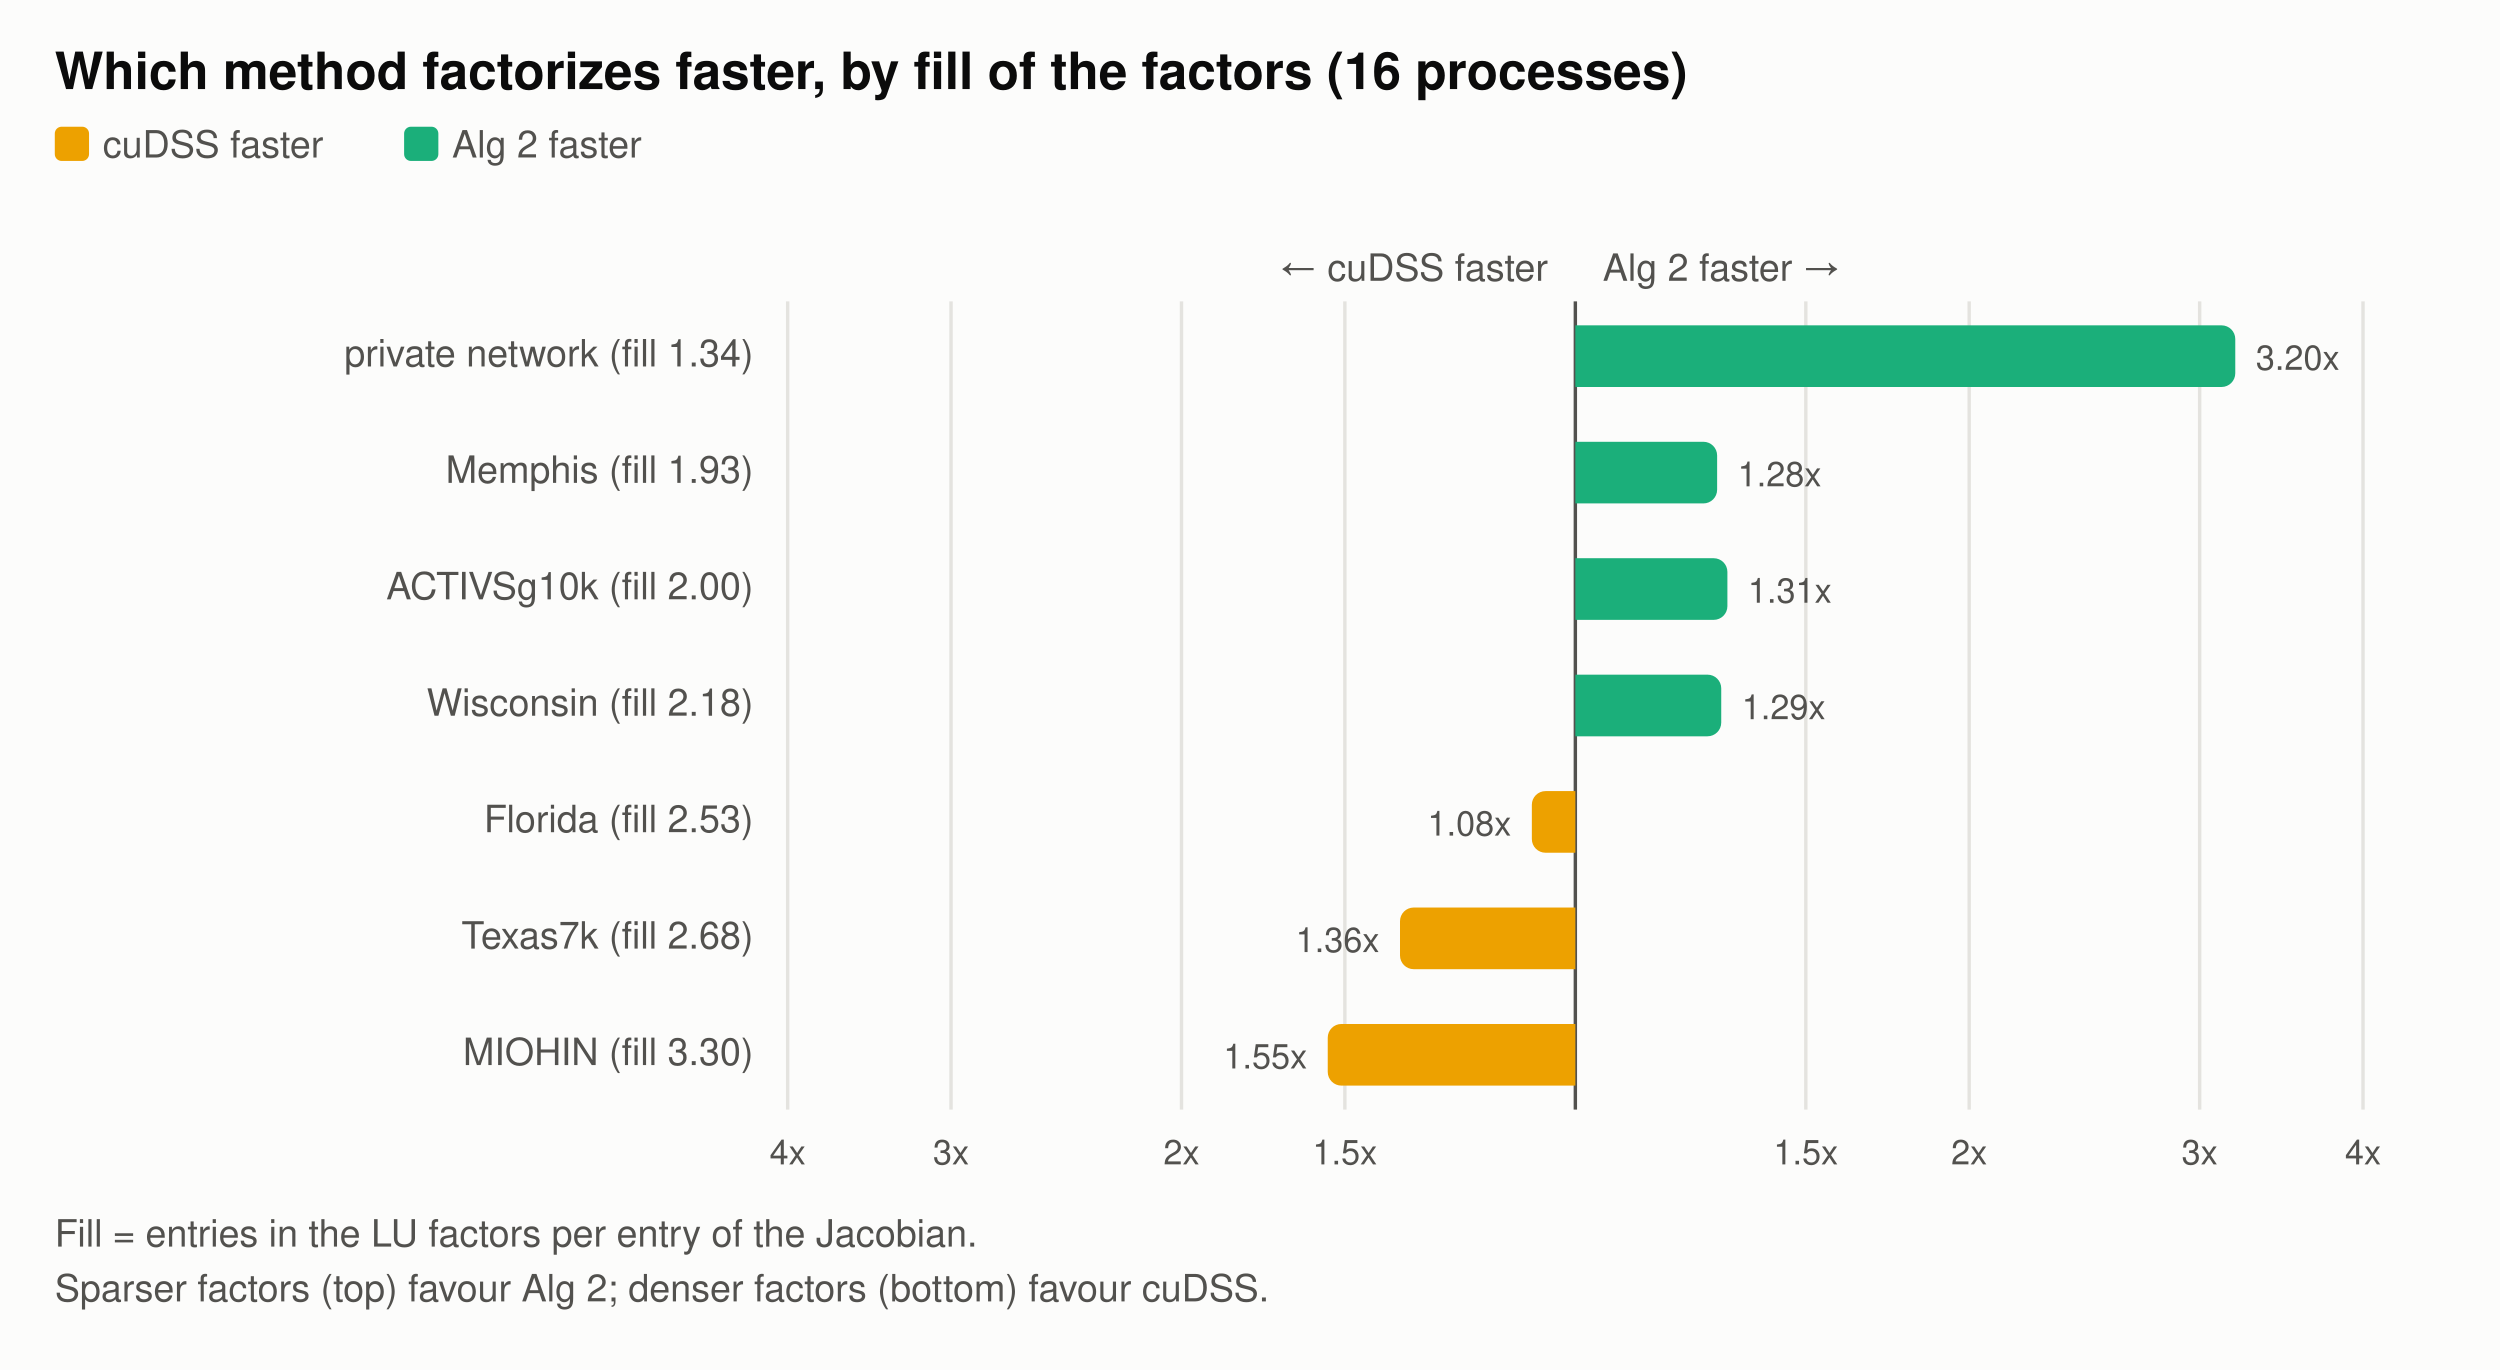
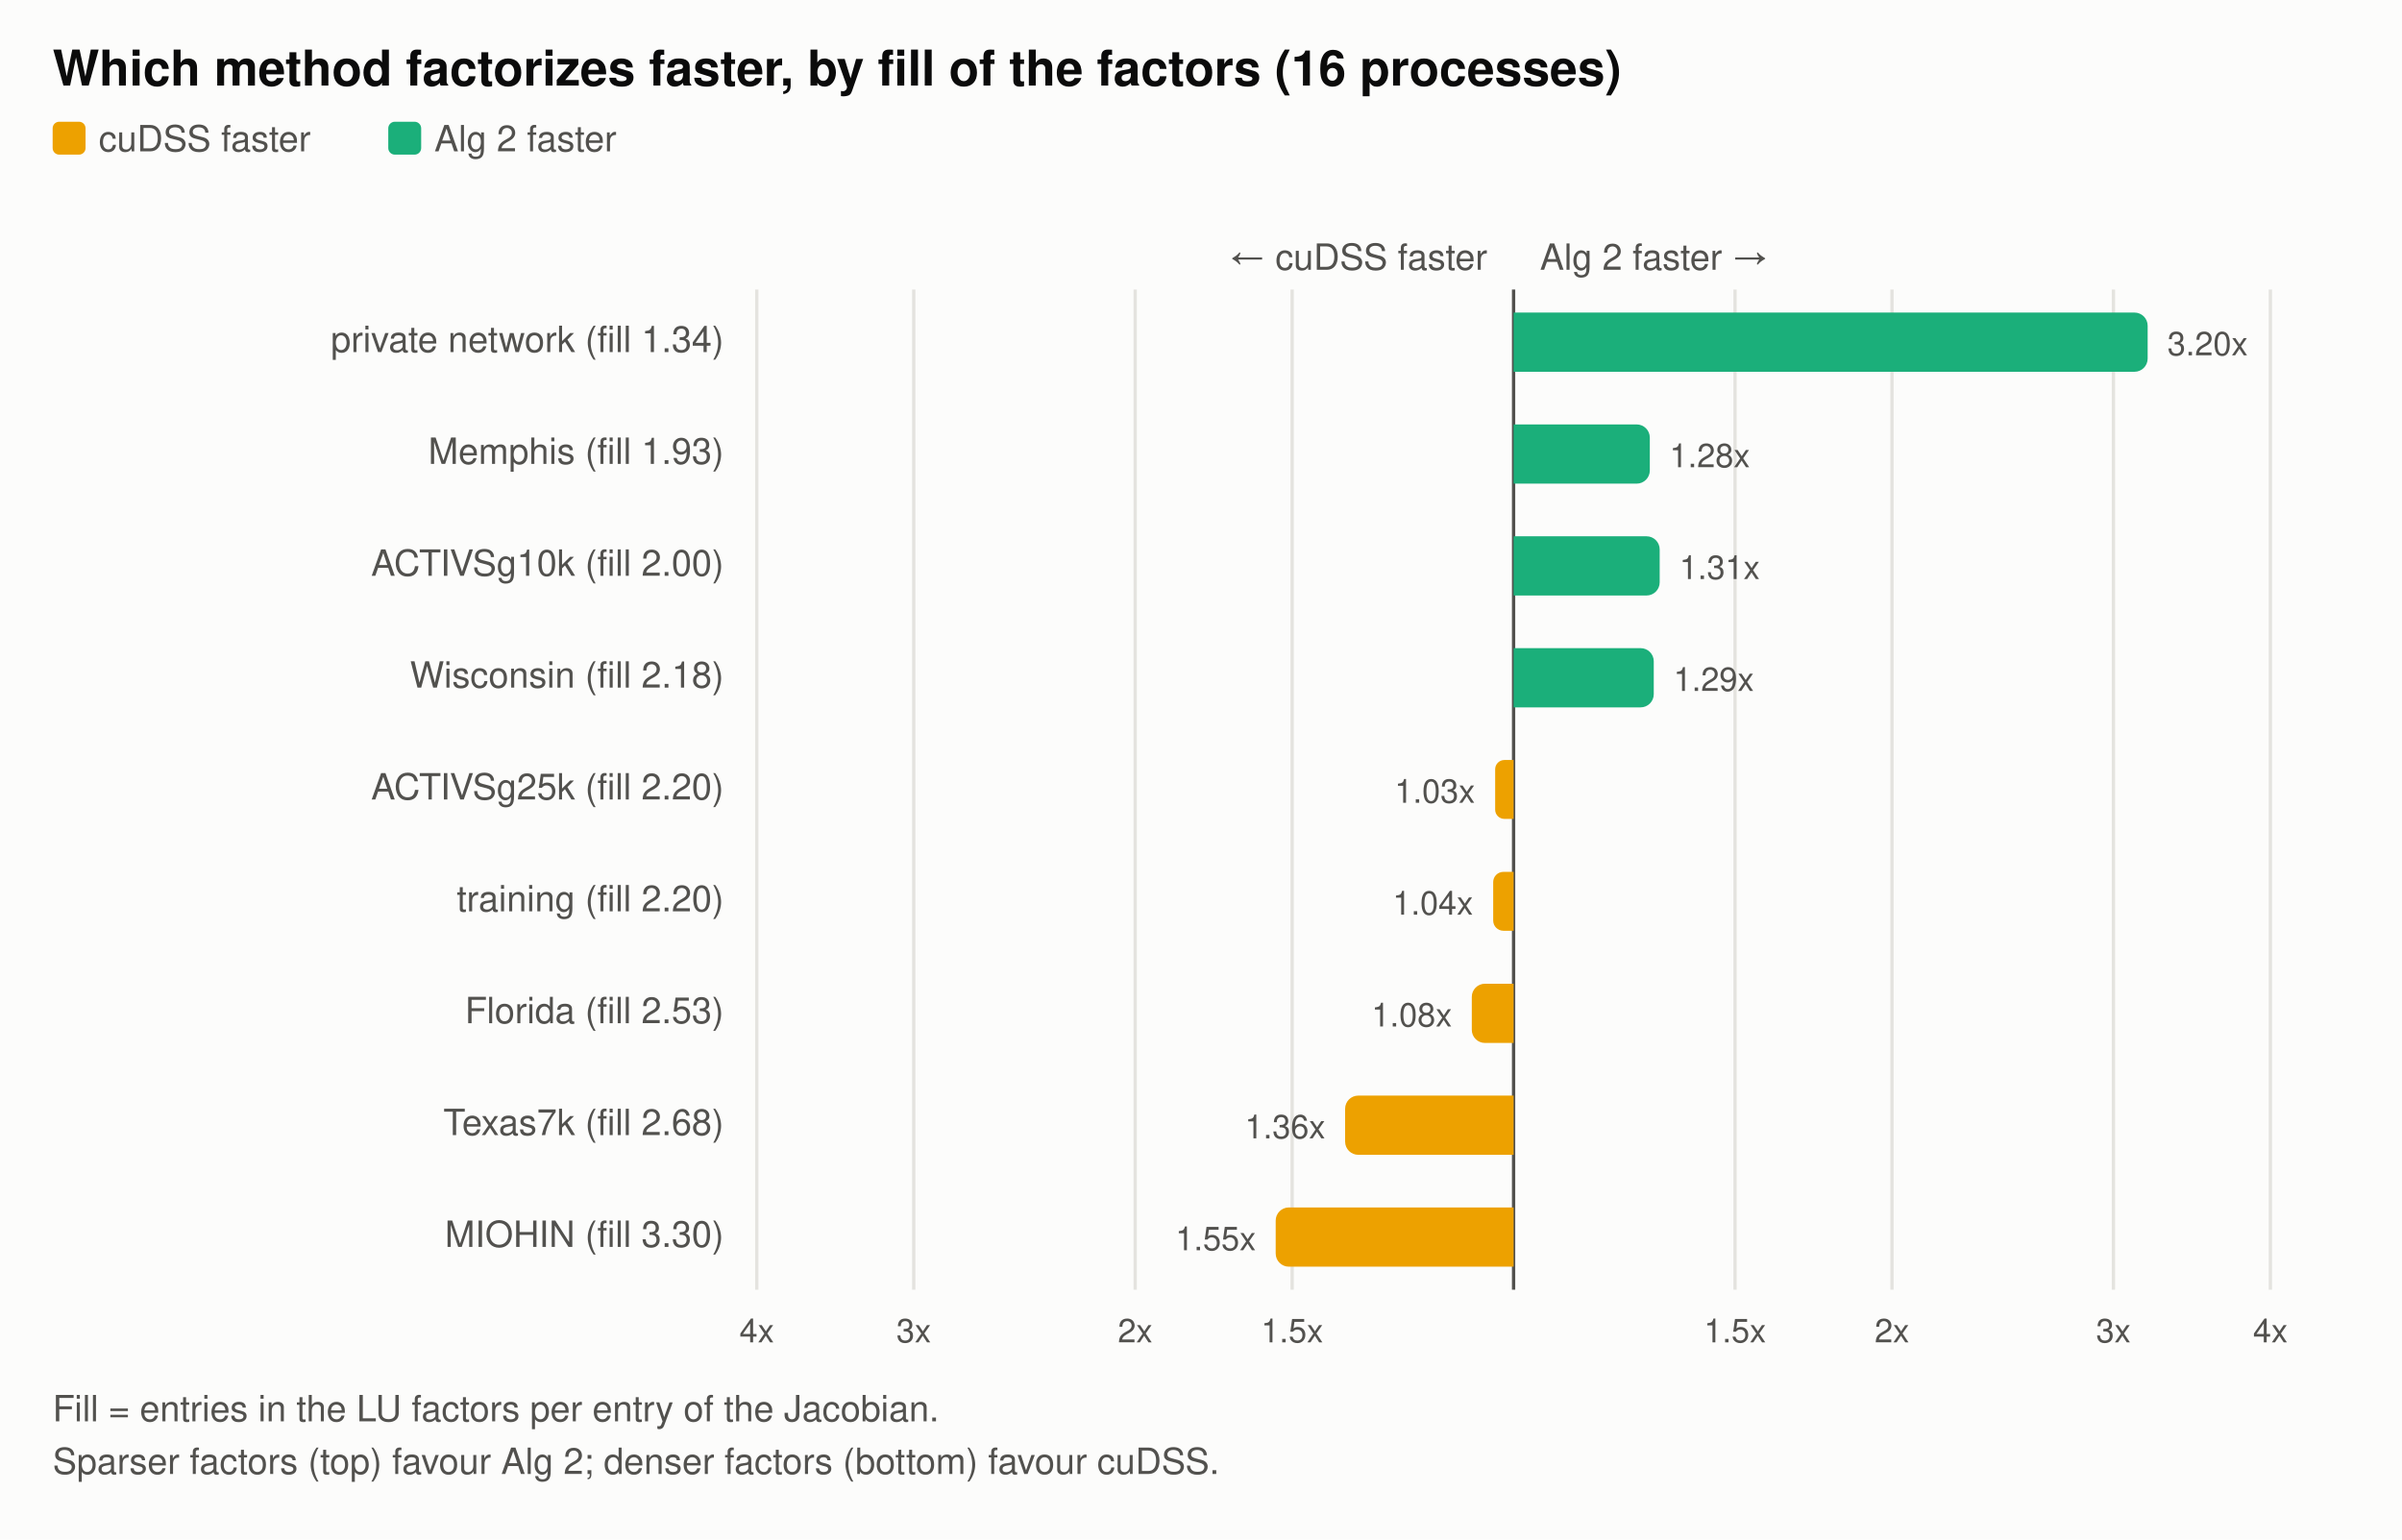
- <svg xmlns="http://www.w3.org/2000/svg" width="730" height="400" viewBox="0 0 730 400" font-family="system-ui, -apple-system, Segoe UI, Helvetica, Arial, sans-serif">
-   <rect width="730" height="400" fill="#fcfcfb" />
+ <svg xmlns="http://www.w3.org/2000/svg" width="730" height="468" viewBox="0 0 730 468" font-family="system-ui, -apple-system, Segoe UI, Helvetica, Arial, sans-serif">
+   <rect width="730" height="468" fill="#fcfcfb" />
  <text x="16.0" y="26.0" font-size="15" text-anchor="start" fill="#0b0b0b" font-weight="600">Which method factorizes faster, by fill of the factors (16 processes)</text>
  <rect x="16.0" y="37.0" width="10" height="10" rx="2" fill="#eda100" />
  <text x="30.0" y="46.0" font-size="11" text-anchor="start" fill="#52514e" font-weight="400">cuDSS faster</text>
  <rect x="118.0" y="37.0" width="10" height="10" rx="2" fill="#1baf7a" />
  <text x="132.0" y="46.0" font-size="11" text-anchor="start" fill="#52514e" font-weight="400">Alg 2 faster</text>
  <text x="452.0" y="82.0" font-size="11" text-anchor="end" fill="#52514e" font-weight="400">← cuDSS faster</text>
  <text x="468.0" y="82.0" font-size="11" text-anchor="start" fill="#52514e" font-weight="400">Alg 2 faster →</text>
-   <line x1="392.7" y1="88.0" x2="392.7" y2="324.0" stroke="#e4e3df" stroke-width="1" />
-   <text x="392.7" y="340.0" font-size="10" text-anchor="middle" fill="#52514e" font-weight="400">1.5x</text>
-   <line x1="527.3" y1="88.0" x2="527.3" y2="324.0" stroke="#e4e3df" stroke-width="1" />
-   <text x="527.3" y="340.0" font-size="10" text-anchor="middle" fill="#52514e" font-weight="400">1.5x</text>
-   <line x1="345.0" y1="88.0" x2="345.0" y2="324.0" stroke="#e4e3df" stroke-width="1" />
-   <text x="345.0" y="340.0" font-size="10" text-anchor="middle" fill="#52514e" font-weight="400">2x</text>
-   <line x1="575.0" y1="88.0" x2="575.0" y2="324.0" stroke="#e4e3df" stroke-width="1" />
-   <text x="575.0" y="340.0" font-size="10" text-anchor="middle" fill="#52514e" font-weight="400">2x</text>
-   <line x1="277.7" y1="88.0" x2="277.7" y2="324.0" stroke="#e4e3df" stroke-width="1" />
-   <text x="277.7" y="340.0" font-size="10" text-anchor="middle" fill="#52514e" font-weight="400">3x</text>
-   <line x1="642.3" y1="88.0" x2="642.3" y2="324.0" stroke="#e4e3df" stroke-width="1" />
-   <text x="642.3" y="340.0" font-size="10" text-anchor="middle" fill="#52514e" font-weight="400">3x</text>
-   <line x1="230.0" y1="88.0" x2="230.0" y2="324.0" stroke="#e4e3df" stroke-width="1" />
-   <text x="230.0" y="340.0" font-size="10" text-anchor="middle" fill="#52514e" font-weight="400">4x</text>
-   <line x1="690.0" y1="88.0" x2="690.0" y2="324.0" stroke="#e4e3df" stroke-width="1" />
-   <text x="690.0" y="340.0" font-size="10" text-anchor="middle" fill="#52514e" font-weight="400">4x</text>
-   <line x1="460.0" y1="88.0" x2="460.0" y2="324.0" stroke="#52514e" stroke-width="1" />
+   <line x1="392.7" y1="88.0" x2="392.7" y2="392.0" stroke="#e4e3df" stroke-width="1" />
+   <text x="392.7" y="408.0" font-size="10" text-anchor="middle" fill="#52514e" font-weight="400">1.5x</text>
+   <line x1="527.3" y1="88.0" x2="527.3" y2="392.0" stroke="#e4e3df" stroke-width="1" />
+   <text x="527.3" y="408.0" font-size="10" text-anchor="middle" fill="#52514e" font-weight="400">1.5x</text>
+   <line x1="345.0" y1="88.0" x2="345.0" y2="392.0" stroke="#e4e3df" stroke-width="1" />
+   <text x="345.0" y="408.0" font-size="10" text-anchor="middle" fill="#52514e" font-weight="400">2x</text>
+   <line x1="575.0" y1="88.0" x2="575.0" y2="392.0" stroke="#e4e3df" stroke-width="1" />
+   <text x="575.0" y="408.0" font-size="10" text-anchor="middle" fill="#52514e" font-weight="400">2x</text>
+   <line x1="277.7" y1="88.0" x2="277.7" y2="392.0" stroke="#e4e3df" stroke-width="1" />
+   <text x="277.7" y="408.0" font-size="10" text-anchor="middle" fill="#52514e" font-weight="400">3x</text>
+   <line x1="642.3" y1="88.0" x2="642.3" y2="392.0" stroke="#e4e3df" stroke-width="1" />
+   <text x="642.3" y="408.0" font-size="10" text-anchor="middle" fill="#52514e" font-weight="400">3x</text>
+   <line x1="230.0" y1="88.0" x2="230.0" y2="392.0" stroke="#e4e3df" stroke-width="1" />
+   <text x="230.0" y="408.0" font-size="10" text-anchor="middle" fill="#52514e" font-weight="400">4x</text>
+   <line x1="690.0" y1="88.0" x2="690.0" y2="392.0" stroke="#e4e3df" stroke-width="1" />
+   <text x="690.0" y="408.0" font-size="10" text-anchor="middle" fill="#52514e" font-weight="400">4x</text>
+   <line x1="460.0" y1="88.0" x2="460.0" y2="392.0" stroke="#52514e" stroke-width="1" />
  <text x="220.0" y="107.0" font-size="11" text-anchor="end" fill="#52514e" font-weight="400">private network (fill 1.34)</text>
  <path d="M460.0,95.0 h188.7 a4.0,4.0 0 0 1 4.0,4.0 v10.0 a4.0,4.0 0 0 1 -4.0,4.0 h-188.7 z" fill="#1baf7a" />
  <text x="658.7" y="108.0" font-size="10" text-anchor="start" fill="#52514e" font-weight="400">3.20x</text>
  <text x="220.0" y="141.0" font-size="11" text-anchor="end" fill="#52514e" font-weight="400">Memphis (fill 1.93)</text>
  <path d="M460.0,129.0 h37.4 a4.0,4.0 0 0 1 4.0,4.0 v10.0 a4.0,4.0 0 0 1 -4.0,4.0 h-37.4 z" fill="#1baf7a" />
  <text x="507.4" y="142.0" font-size="10" text-anchor="start" fill="#52514e" font-weight="400">1.28x</text>
  <text x="220.0" y="175.0" font-size="11" text-anchor="end" fill="#52514e" font-weight="400">ACTIVSg10k (fill 2.00)</text>
  <path d="M460.0,163.0 h40.4 a4.0,4.0 0 0 1 4.0,4.0 v10.0 a4.0,4.0 0 0 1 -4.0,4.0 h-40.4 z" fill="#1baf7a" />
  <text x="510.4" y="176.0" font-size="10" text-anchor="start" fill="#52514e" font-weight="400">1.31x</text>
  <text x="220.0" y="209.0" font-size="11" text-anchor="end" fill="#52514e" font-weight="400">Wisconsin (fill 2.18)</text>
  <path d="M460.0,197.0 h38.6 a4.0,4.0 0 0 1 4.0,4.0 v10.0 a4.0,4.0 0 0 1 -4.0,4.0 h-38.6 z" fill="#1baf7a" />
  <text x="508.6" y="210.0" font-size="10" text-anchor="start" fill="#52514e" font-weight="400">1.29x</text>
-   <text x="220.0" y="243.0" font-size="11" text-anchor="end" fill="#52514e" font-weight="400">Florida (fill 2.53)</text>
-   <path d="M460.0,231.0 h-8.7 a4.0,4.0 0 0 0 -4.0,4.0 v10.0 a4.0,4.0 0 0 0 4.0,4.0 h8.7 z" fill="#eda100" />
-   <text x="441.3" y="244.0" font-size="10" text-anchor="end" fill="#52514e" font-weight="400">1.08x</text>
-   <text x="220.0" y="277.0" font-size="11" text-anchor="end" fill="#52514e" font-weight="400">Texas7k (fill 2.68)</text>
-   <path d="M460.0,265.0 h-47.2 a4.0,4.0 0 0 0 -4.0,4.0 v10.0 a4.0,4.0 0 0 0 4.0,4.0 h47.2 z" fill="#eda100" />
-   <text x="402.8" y="278.0" font-size="10" text-anchor="end" fill="#52514e" font-weight="400">1.36x</text>
-   <text x="220.0" y="311.0" font-size="11" text-anchor="end" fill="#52514e" font-weight="400">MIOHIN (fill 3.30)</text>
-   <path d="M460.0,299.0 h-68.3 a4.0,4.0 0 0 0 -4.0,4.0 v10.0 a4.0,4.0 0 0 0 4.0,4.0 h68.3 z" fill="#eda100" />
-   <text x="381.7" y="312.0" font-size="10" text-anchor="end" fill="#52514e" font-weight="400">1.55x</text>
-   <text x="16.0" y="364.0" font-size="11" text-anchor="start" fill="#52514e" font-weight="400">Fill = entries in the LU factors per entry of the Jacobian.</text>
-   <text x="16.0" y="380.0" font-size="11" text-anchor="start" fill="#52514e" font-weight="400">Sparser factors (top) favour Alg 2; denser factors (bottom) favour cuDSS.</text>
+   <text x="220.0" y="243.0" font-size="11" text-anchor="end" fill="#52514e" font-weight="400">ACTIVSg25k (fill 2.20)</text>
+   <path d="M460.0,231.0 h-2.8 a2.8,2.8 0 0 0 -2.8,2.8 v12.3 a2.8,2.8 0 0 0 2.8,2.8 h2.8 z" fill="#eda100" />
+   <text x="448.3" y="244.0" font-size="10" text-anchor="end" fill="#52514e" font-weight="400">1.03x</text>
+   <text x="220.0" y="277.0" font-size="11" text-anchor="end" fill="#52514e" font-weight="400">training (fill 2.20)</text>
+   <path d="M460.0,265.0 h-3.1 a3.1,3.1 0 0 0 -3.1,3.1 v11.7 a3.1,3.1 0 0 0 3.1,3.1 h3.1 z" fill="#eda100" />
+   <text x="447.7" y="278.0" font-size="10" text-anchor="end" fill="#52514e" font-weight="400">1.04x</text>
+   <text x="220.0" y="311.0" font-size="11" text-anchor="end" fill="#52514e" font-weight="400">Florida (fill 2.53)</text>
+   <path d="M460.0,299.0 h-8.7 a4.0,4.0 0 0 0 -4.0,4.0 v10.0 a4.0,4.0 0 0 0 4.0,4.0 h8.7 z" fill="#eda100" />
+   <text x="441.3" y="312.0" font-size="10" text-anchor="end" fill="#52514e" font-weight="400">1.08x</text>
+   <text x="220.0" y="345.0" font-size="11" text-anchor="end" fill="#52514e" font-weight="400">Texas7k (fill 2.68)</text>
+   <path d="M460.0,333.0 h-47.2 a4.0,4.0 0 0 0 -4.0,4.0 v10.0 a4.0,4.0 0 0 0 4.0,4.0 h47.2 z" fill="#eda100" />
+   <text x="402.8" y="346.0" font-size="10" text-anchor="end" fill="#52514e" font-weight="400">1.36x</text>
+   <text x="220.0" y="379.0" font-size="11" text-anchor="end" fill="#52514e" font-weight="400">MIOHIN (fill 3.30)</text>
+   <path d="M460.0,367.0 h-68.3 a4.0,4.0 0 0 0 -4.0,4.0 v10.0 a4.0,4.0 0 0 0 4.0,4.0 h68.3 z" fill="#eda100" />
+   <text x="381.7" y="380.0" font-size="10" text-anchor="end" fill="#52514e" font-weight="400">1.55x</text>
+   <text x="16.0" y="432.0" font-size="11" text-anchor="start" fill="#52514e" font-weight="400">Fill = entries in the LU factors per entry of the Jacobian.</text>
+   <text x="16.0" y="448.0" font-size="11" text-anchor="start" fill="#52514e" font-weight="400">Sparser factors (top) favour Alg 2; denser factors (bottom) favour cuDSS.</text>
</svg>
